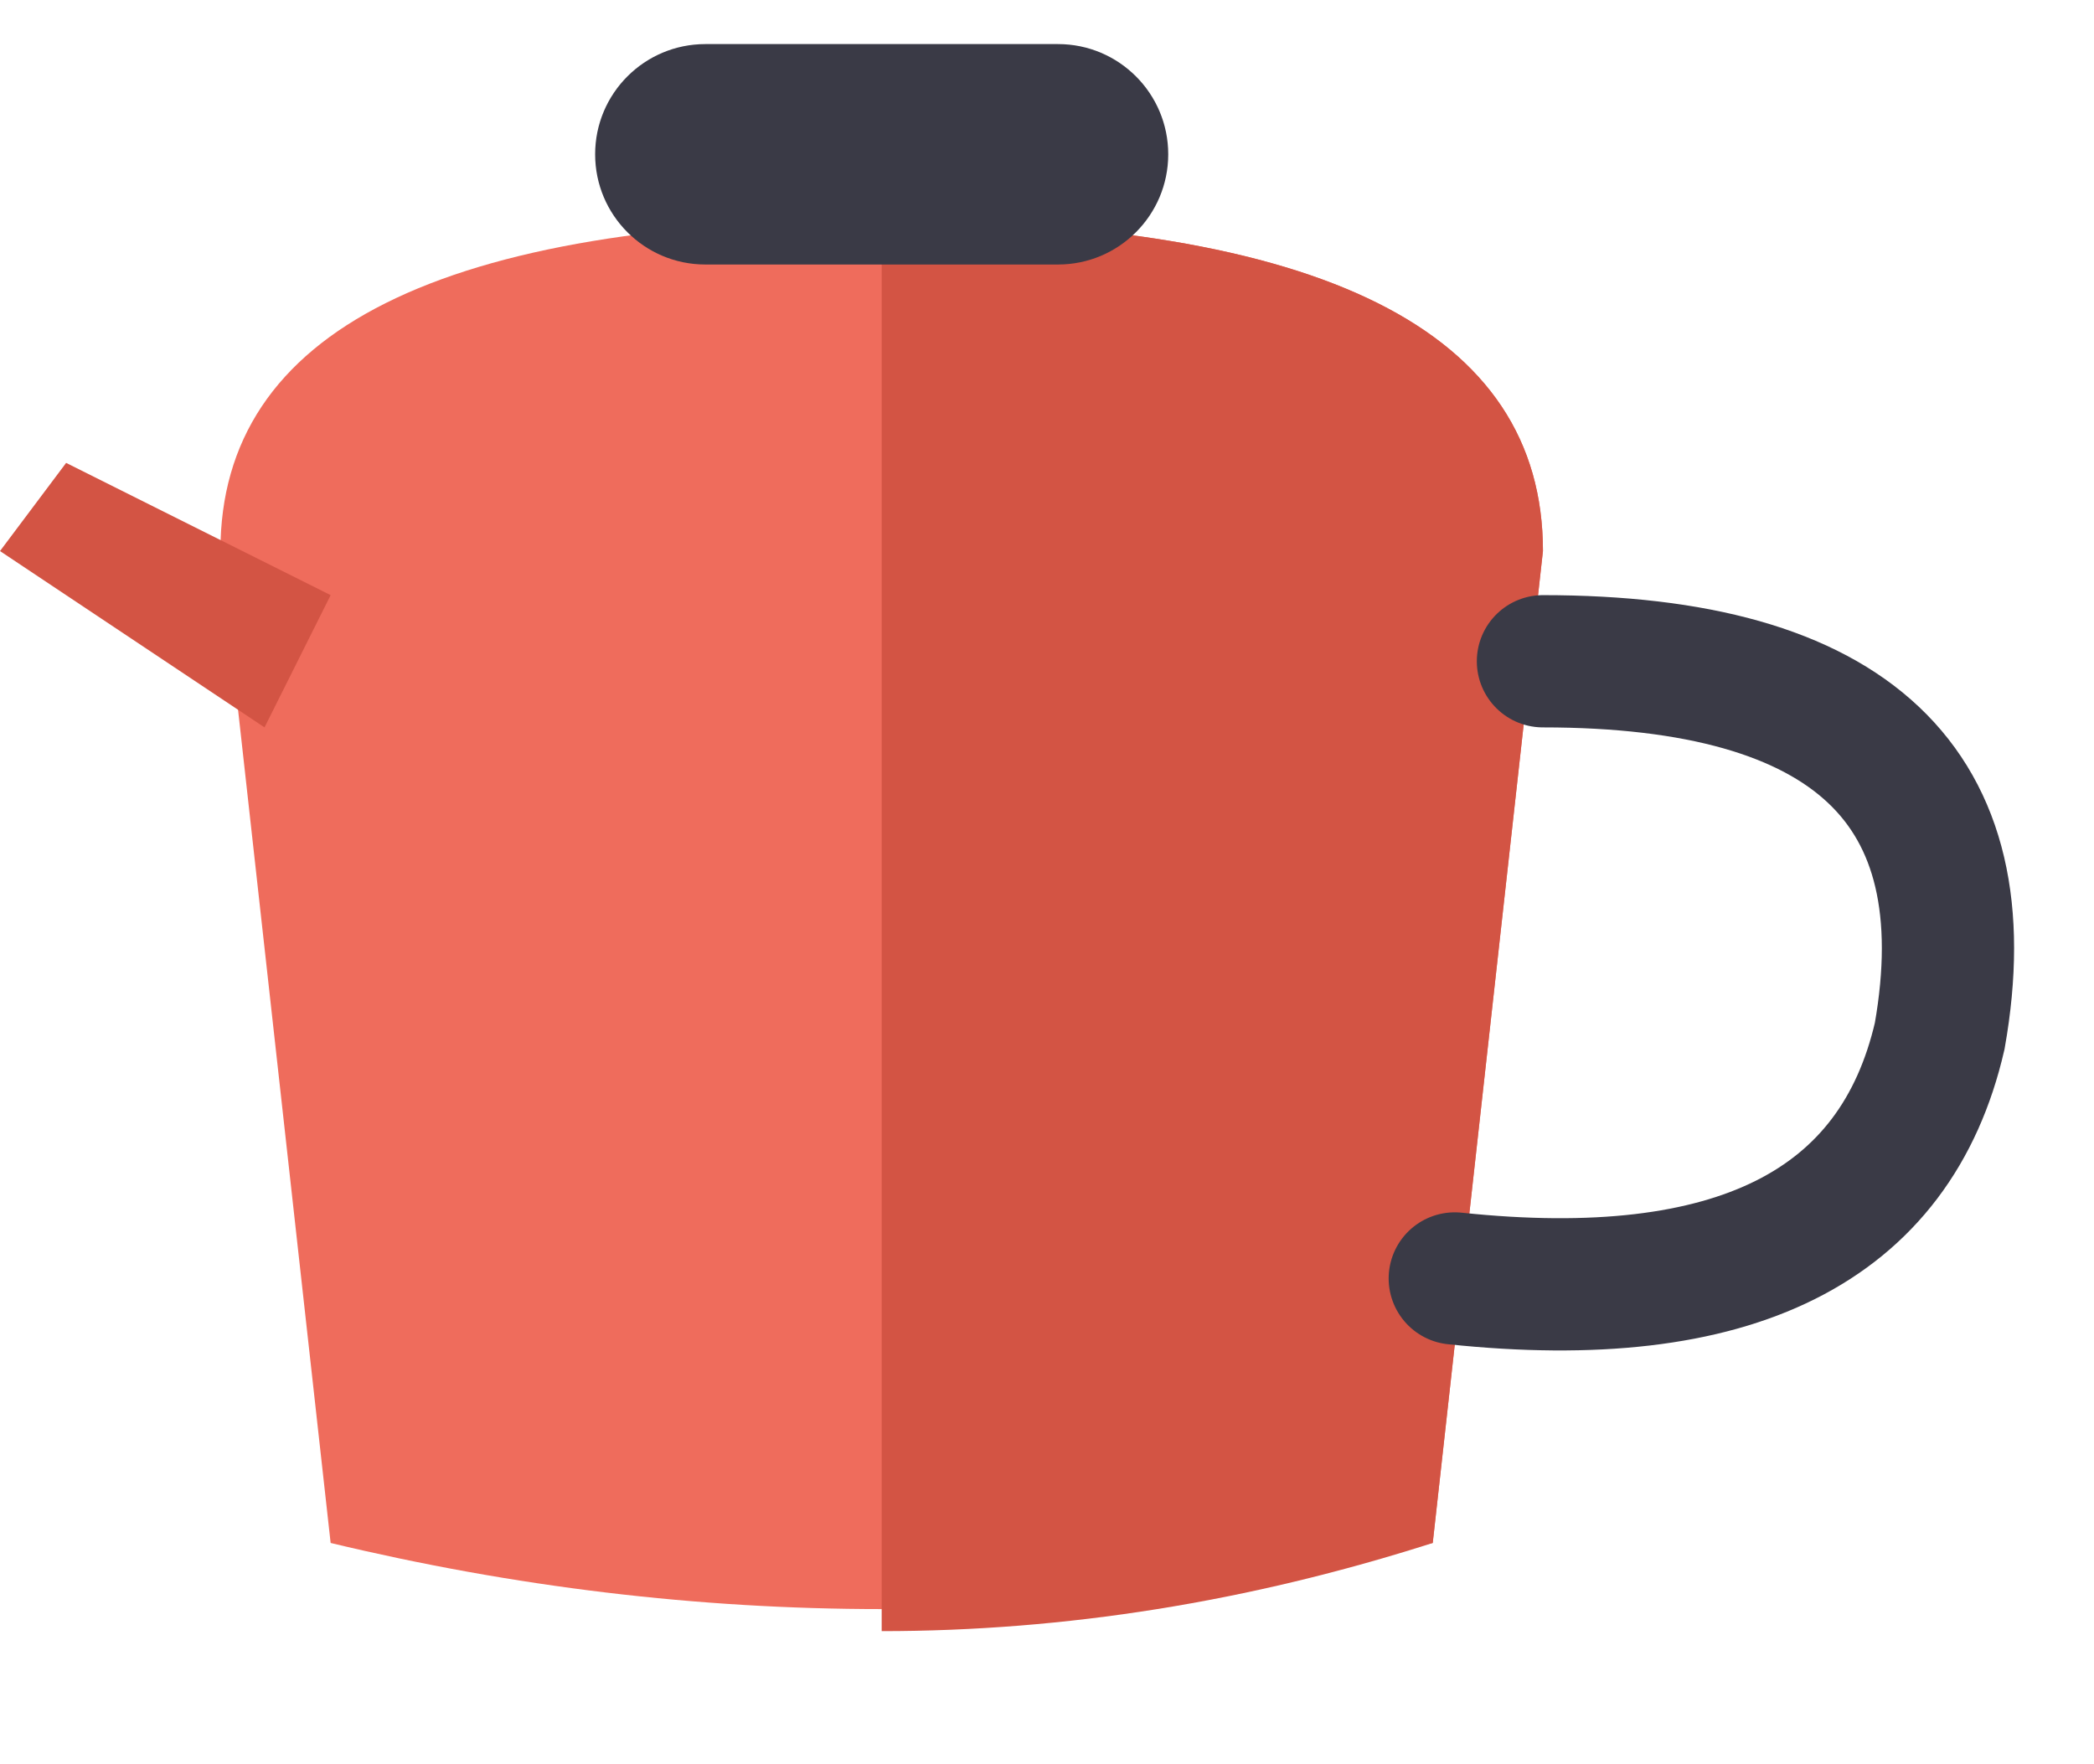
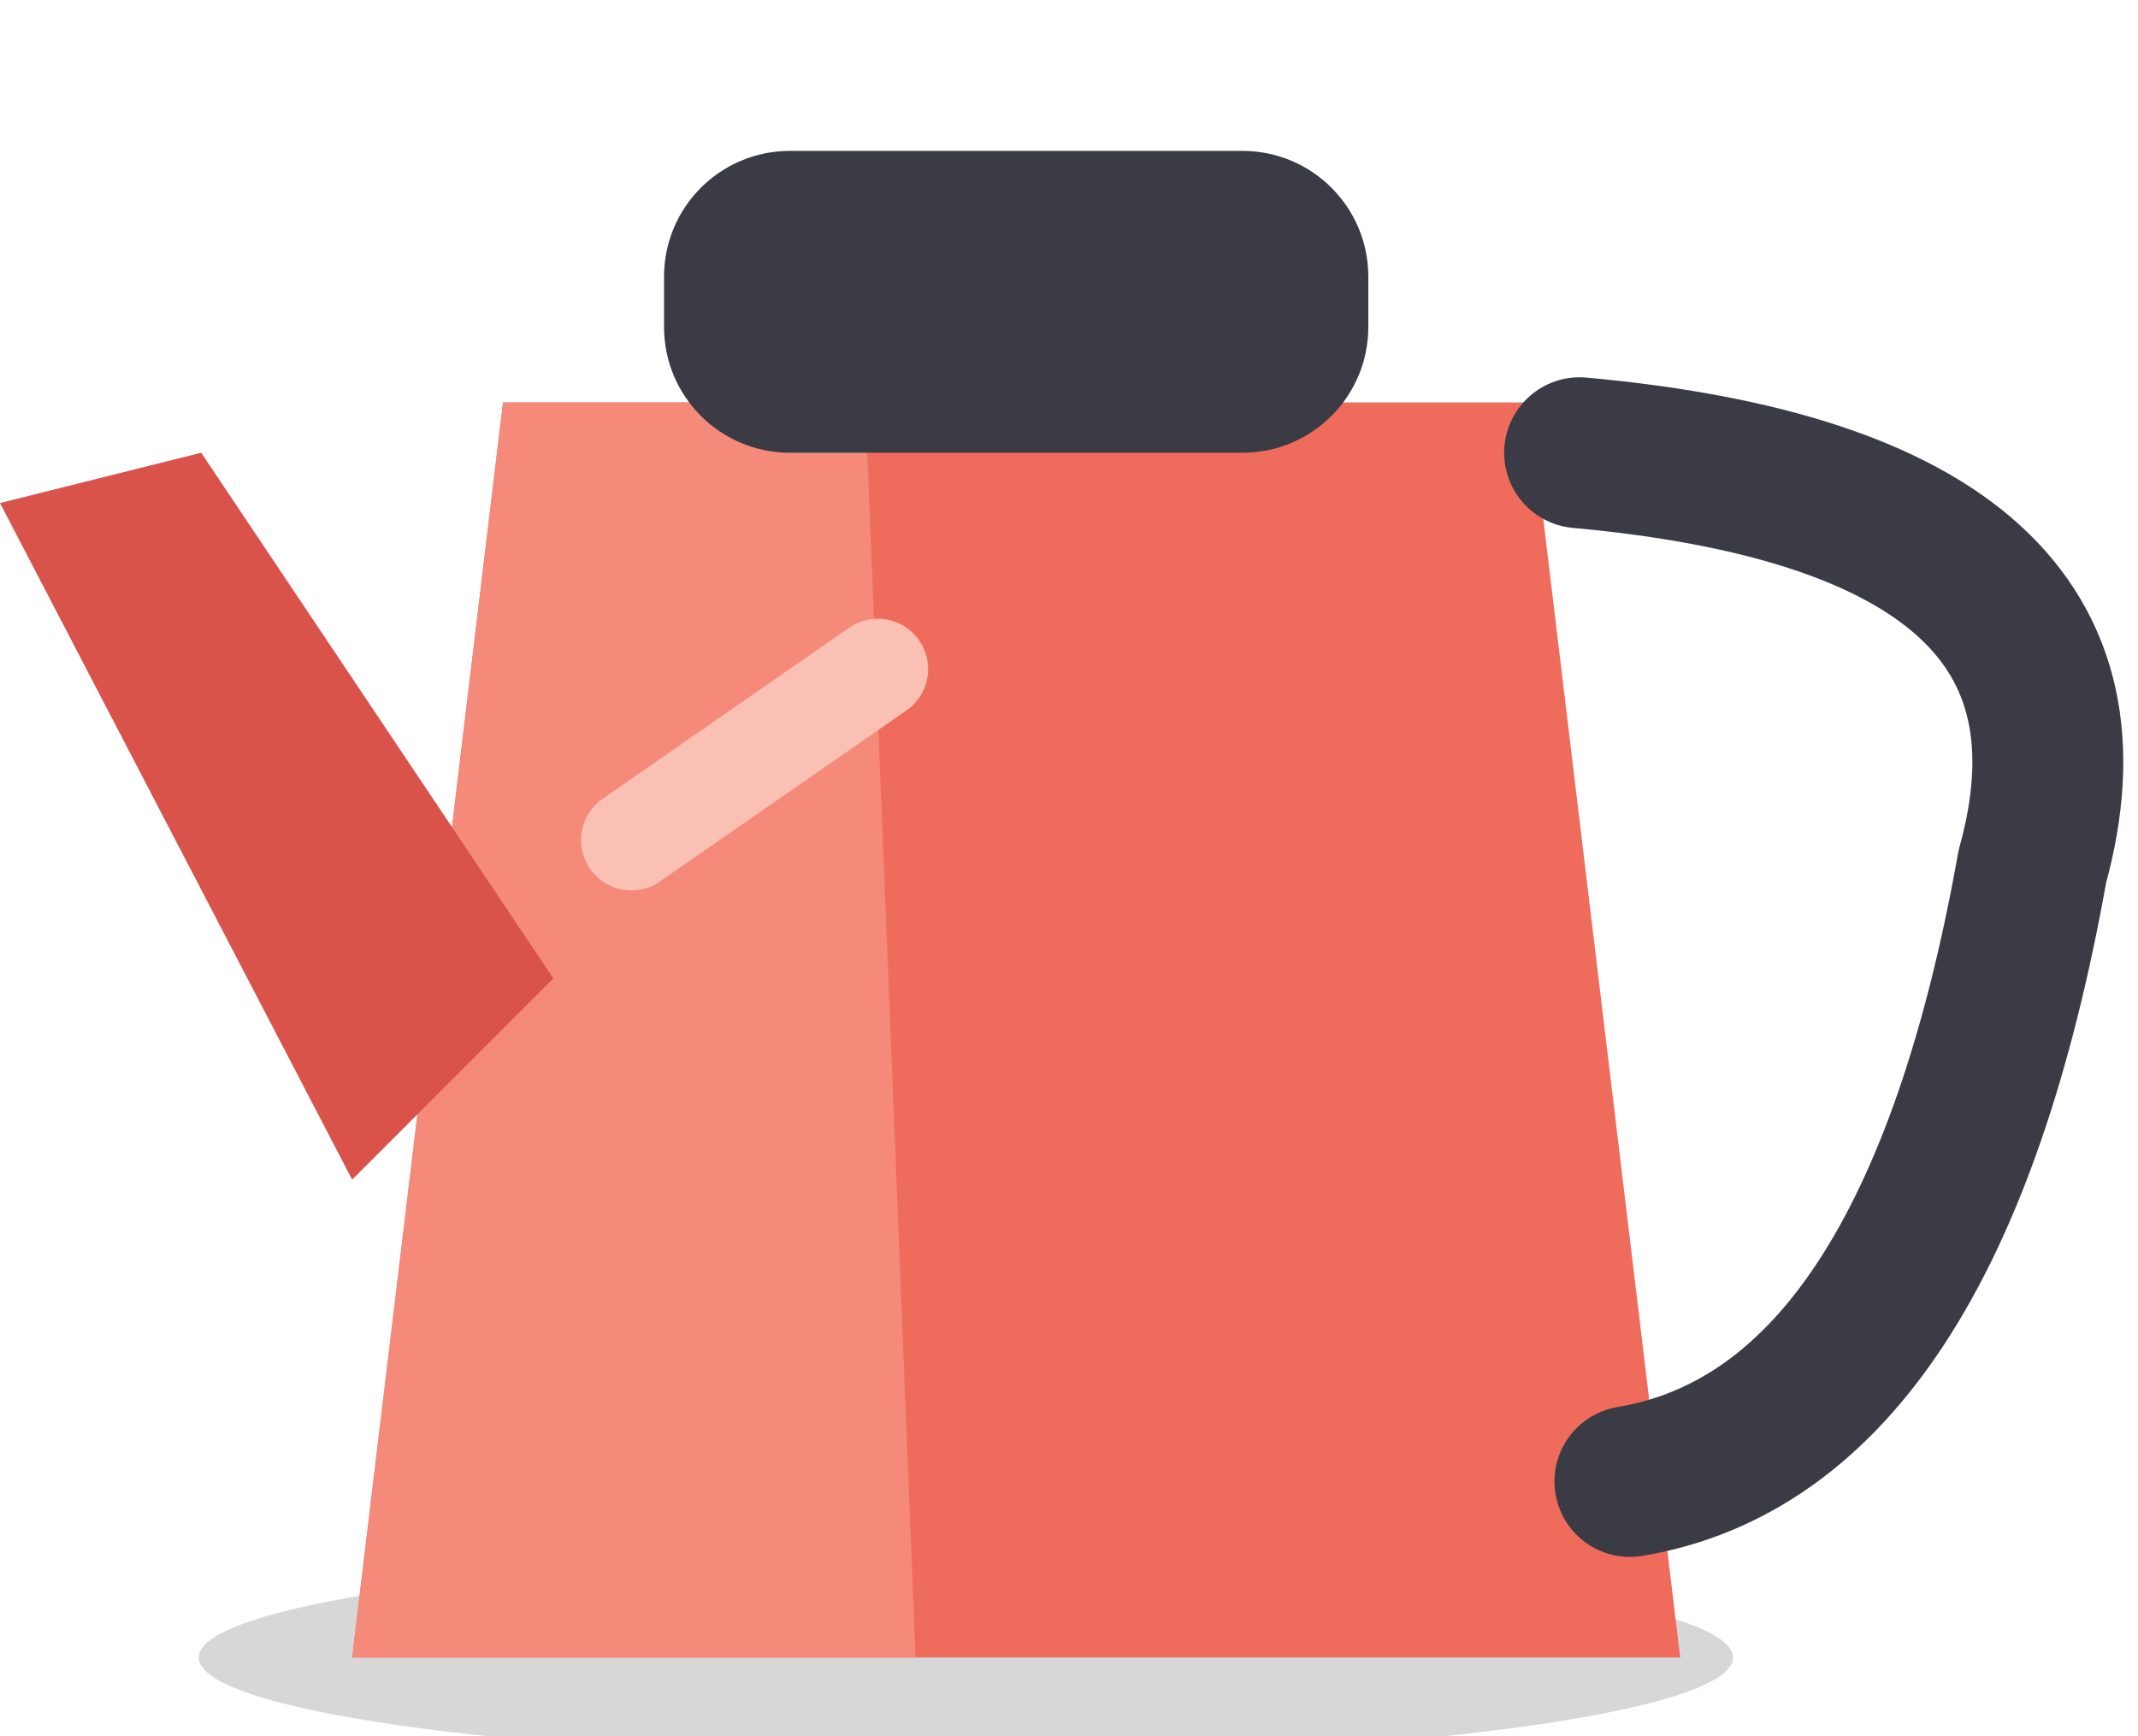
- <svg xmlns="http://www.w3.org/2000/svg" width="190" height="160" viewBox="0 0 190 160">
-   <path d="M20 50 Q20 20 80 20 Q140 20 140 50 L130 140 Q80 152 30 140 Z" fill="#ef6c5c" />
-   <path d="M80 20 Q140 20 140 50 L130 140 Q105 148 80 148 Z" fill="#d35444" />
-   <path d="M140 60 Q182 60 176 94 Q170 120 132 116" fill="none" stroke="#3a3a46" stroke-width="12" stroke-linecap="round" />
-   <path d="M24 66 L0 50 L6 42 L30 54 Z" fill="#d35444" />
-   <rect x="54" y="4" width="52" height="20" rx="10" fill="#3a3a46" />
+ <svg xmlns="http://www.w3.org/2000/svg" width="85" height="69" viewBox="0 0 85 69">
+   <ellipse cx="38.4" cy="65.9" rx="30.5" ry="4" fill="#000000" fill-opacity="0.16" />
+   <path d="M14 65.9 L66.8 65.9 L60.8 16 L20 16 Z" fill="#ef6c5c" />
+   <path d="M14 65.9 L36.4 65.9 L34.4 16 L20 16 Z" fill="#f58a7a" />
+   <path d="M14 46.9 L0 20 L8 18 L22 38.9 Z" fill="#d9534a" />
+   <path d="M62.8 18 Q84.8 20 80.8 34.45 Q76.8 56.9 64.8 58.9" fill="none" stroke="#3b3b45" stroke-width="6" stroke-linecap="round" stroke-linejoin="round" />
+   <rect x="26.4" y="6" width="28" height="12" rx="5" fill="#3b3b45" />
+   <path d="M25.1 33.4 L34.9 26.6" fill="none" stroke="#fbc0b4" stroke-width="4" stroke-linecap="round" stroke-linejoin="round" />
</svg>
